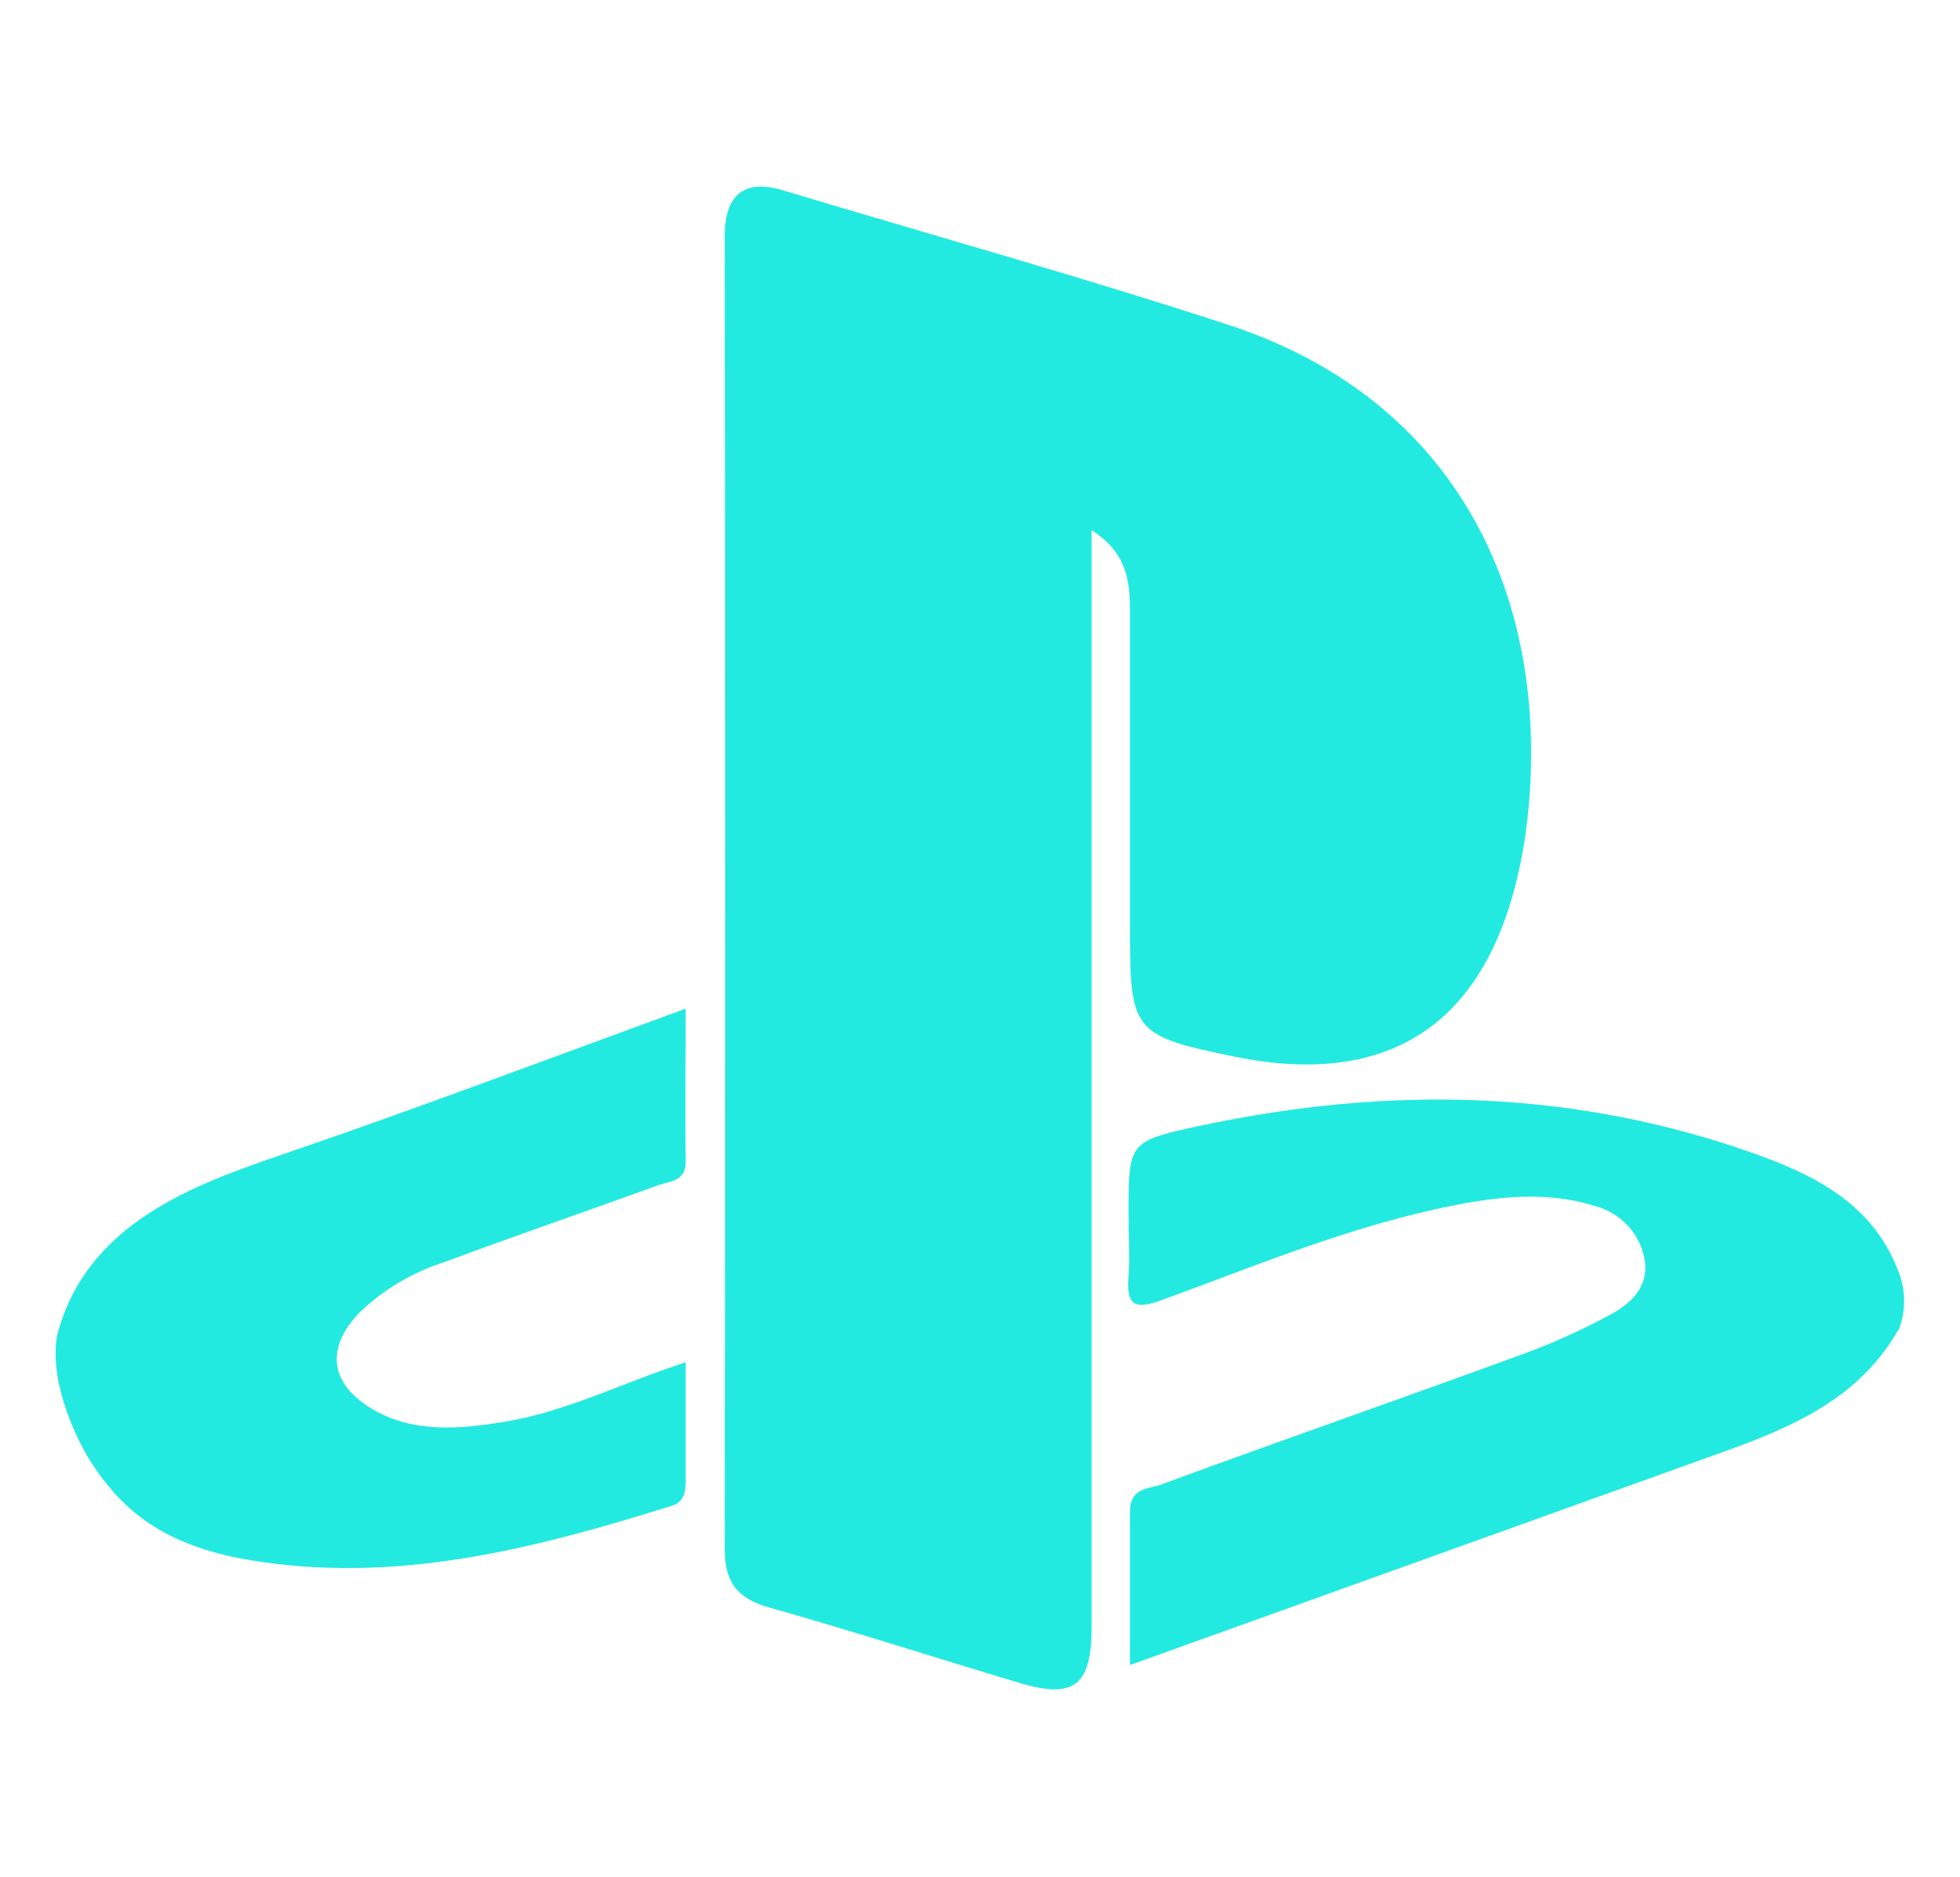
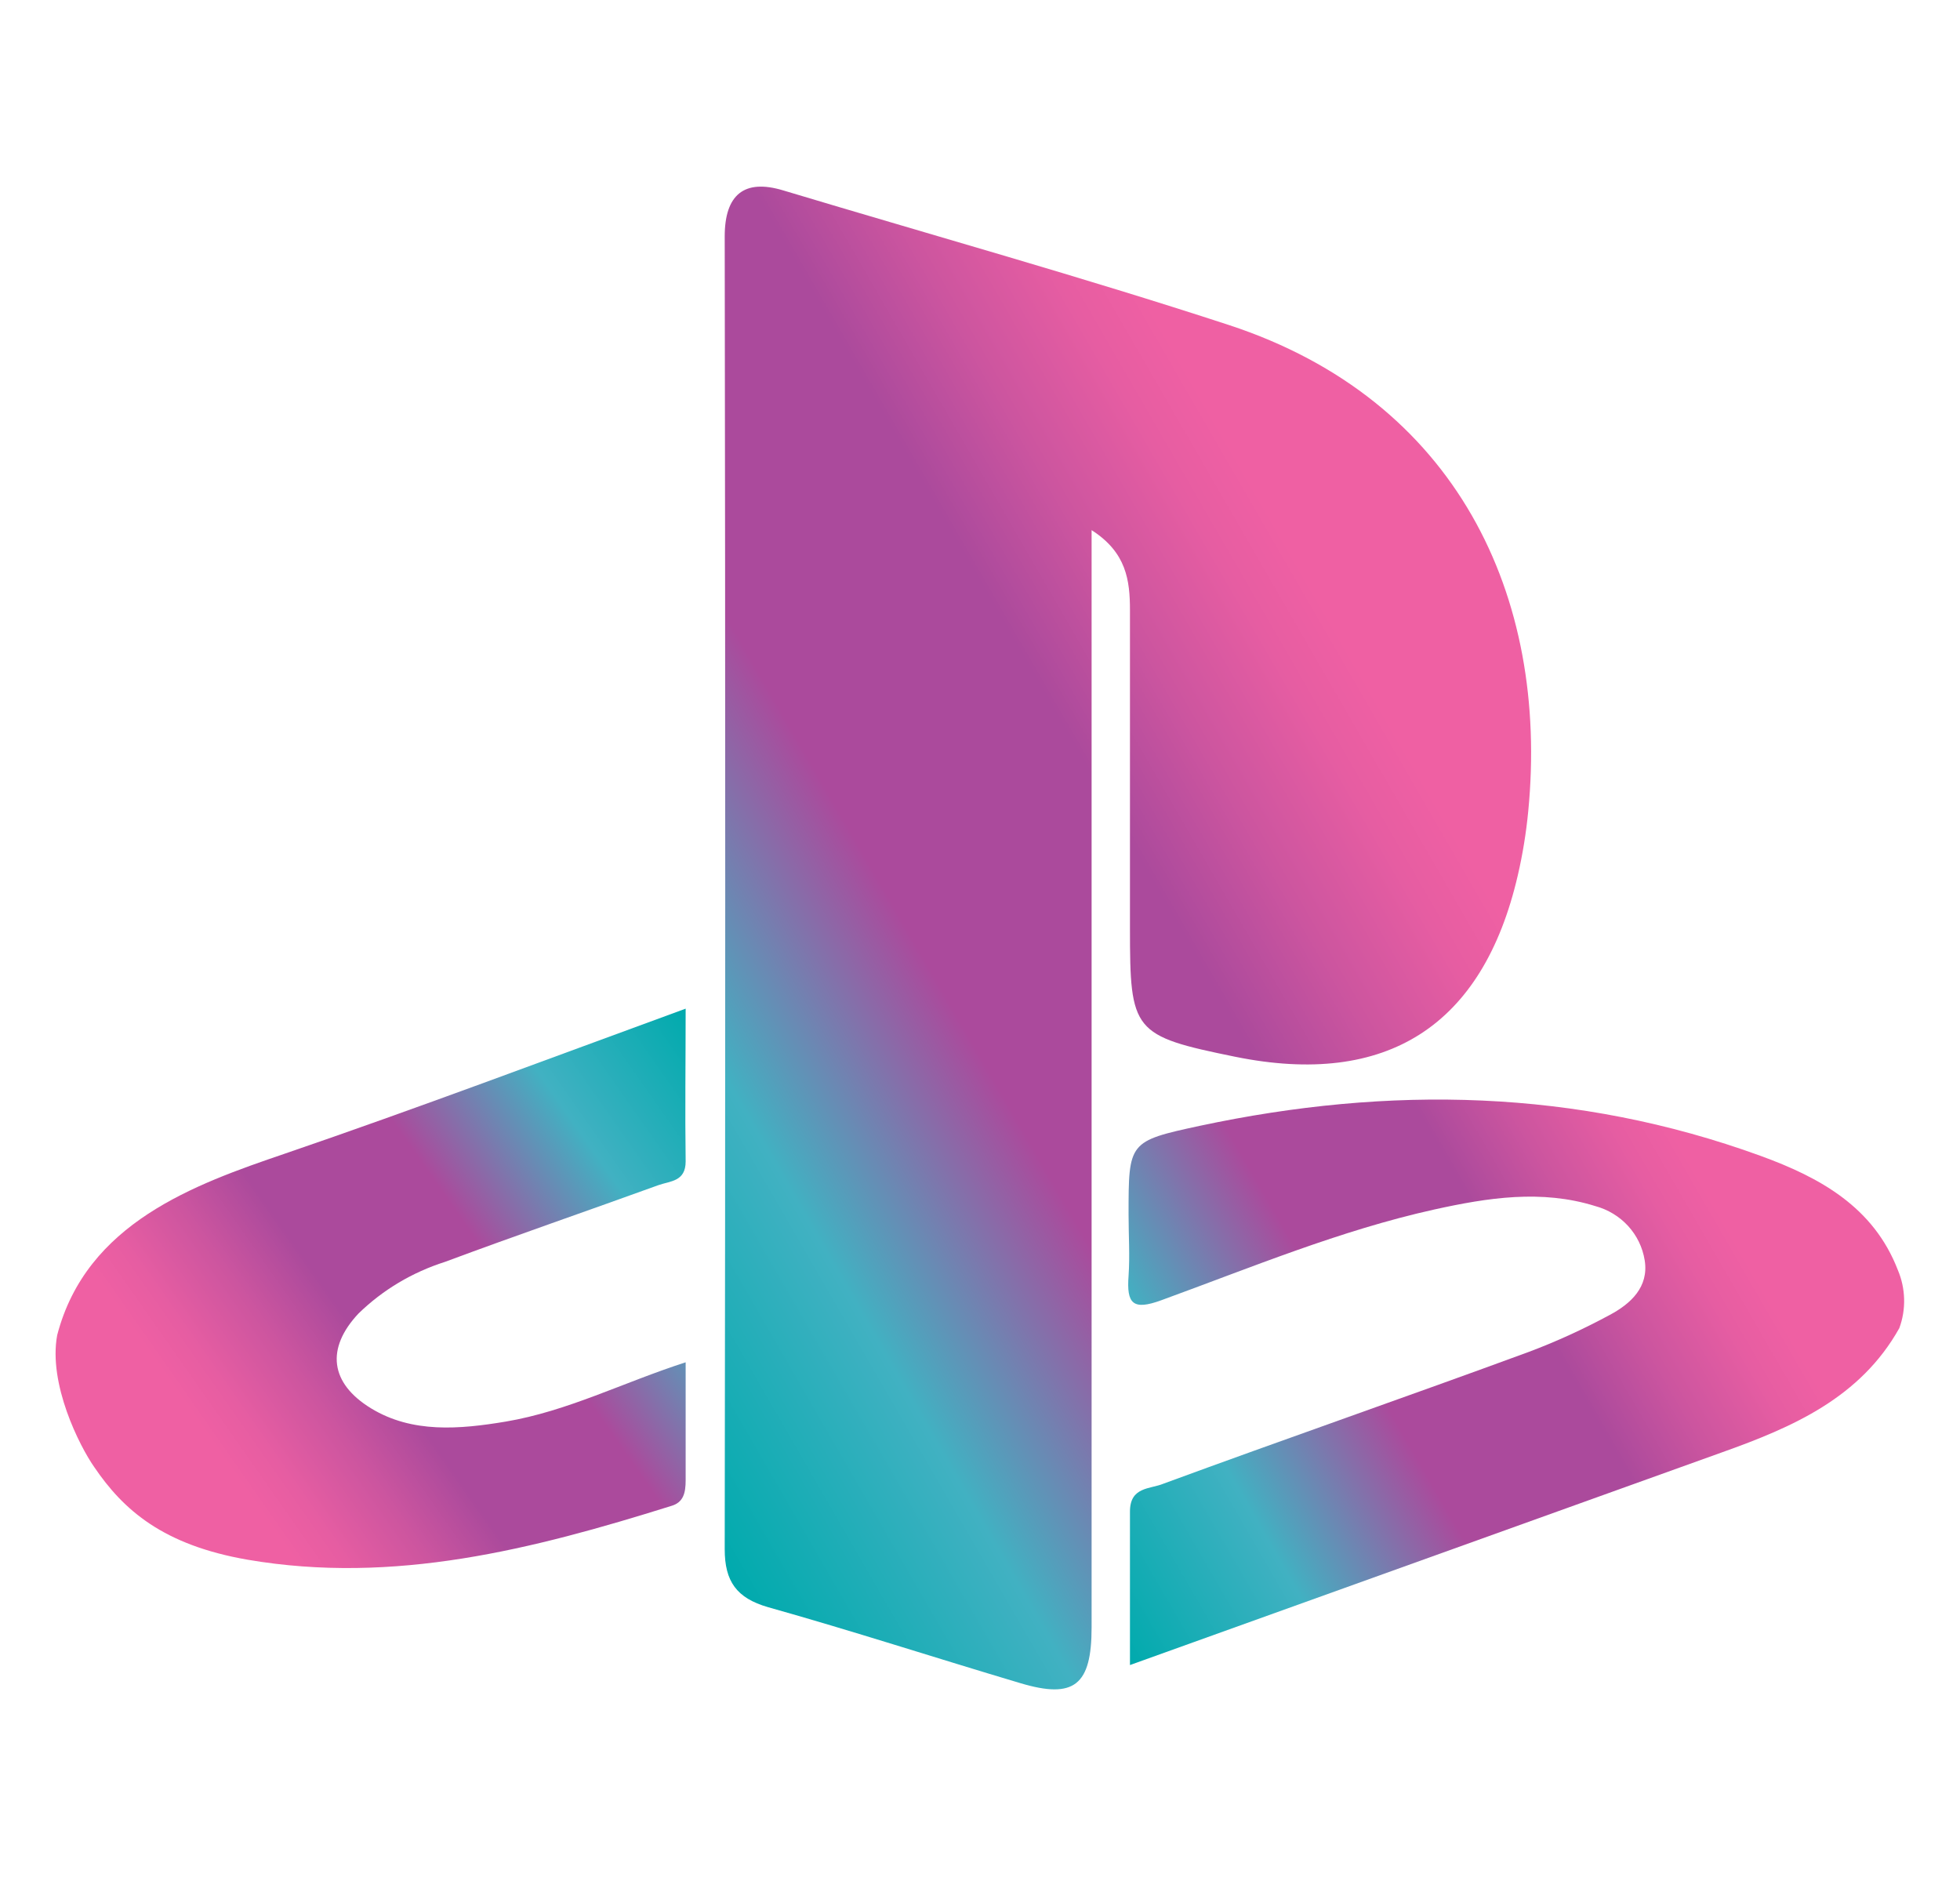
- <svg xmlns="http://www.w3.org/2000/svg" version="1.1" id="Layer_1" x="0px" y="0px" width="281px" height="269px" viewBox="0 0 281 269" style="enable-background:new 0 0 281 269;" xml:space="preserve">
+ <svg xmlns="http://www.w3.org/2000/svg" version="1.1" id="Layer_1" x="0px" y="0px" viewBox="0 0 281 269" style="enable-background:new 0 0 281 269;" xml:space="preserve">
  <style type="text/css">
- 	.st0{fill:#22EAE0;}
+ 	.st0{fill:url(#SVGID_1_);}
+ 	.st1{fill:url(#SVGID_2_);}
+ 	.st2{fill:url(#SVGID_3_);}
</style>
  <g id="graphic-3">
-     <path class="st0" d="M272.3,190.4c-5.6,10-15.3,14.2-25.4,17.8L162,238.7c0-7.8,0-14.9,0-22c0-3.6,2.9-3.2,4.8-4   c17.4-6.4,35-12.5,52.4-18.9c4-1.5,7.9-3.3,11.6-5.3c3-1.6,5.6-4,5-7.8c-0.6-3.8-3.4-6.8-7.1-7.8c-7.7-2.4-15.4-1.2-23.1,0.5   c-13.5,3-26.2,8.3-39.1,13c-4.1,1.5-5,0.5-4.7-3.5c0.2-2.9,0-5.8,0-8.8c0-10.4,0-10.5,10.2-12.7c27.2-5.8,54-5.3,80.4,4.3   c8.5,3.1,16.2,7.3,19.7,16.4C273.2,184.7,273.3,187.7,272.3,190.4z" />
-     <path class="st0" d="M8.2,191.4c4.2-16.1,19.7-21.6,32.6-26c19-6.5,37.8-13.6,57.5-20.8c0,7.7-0.1,14.8,0,21.9   c0,2.9-2.2,2.8-3.9,3.4c-10.2,3.7-20.4,7.2-30.6,11c-4.7,1.5-8.9,4-12.4,7.4c-4.7,5-4.1,10,1.8,13.6c5.9,3.6,12.7,3,19.3,1.9   c8.9-1.5,16.8-5.6,25.8-8.5c0,6,0,11.5,0,16.9c0,1.8-0.3,3.2-2.1,3.7c-19.8,6.2-39.7,11.3-60.7,7.7c-12.1-2.1-17.8-7.1-22-13.3   C11.4,207.3,6.9,198.4,8.2,191.4z" />
-     <path class="st0" d="M156.5,76v157.3c0,8.3-2.5,10.3-10.2,8c-12.1-3.6-24.1-7.5-36.2-10.9c-4.5-1.3-6.2-3.7-6.2-8.3   c0.1-62.7,0.1-125.4,0-188.2c0-6,2.8-8.3,8.4-6.6c21.3,6.4,42.8,12.4,63.9,19.3c32.6,10.7,45.9,38.8,42.9,69.7   c-0.3,3.1-0.8,6.2-1.5,9.2c-5,21.6-18.8,30.4-40.5,26c-14.7-3-15.1-3.6-15.1-18.4c0-15.2,0-30.4,0-45.6   C162,83.2,161.5,79.2,156.5,76z" />
+     <linearGradient id="SVGID_1_" gradientUnits="userSpaceOnUse" x1="150.443" y1="218.683" x2="257.781" y2="156.711">
+       <stop offset="0" style="stop-color:#00AAAD" />
+       <stop offset="0.21" style="stop-color:#41B1C2" />
+       <stop offset="0.408" style="stop-color:#AB4A9C" />
+       <stop offset="0.609" style="stop-color:#AB4A9C" />
+       <stop offset="0.704" style="stop-color:#CC559F" />
+       <stop offset="0.796" style="stop-color:#E65DA2" />
+       <stop offset="0.852" style="stop-color:#EF60A3" />
+       <stop offset="0.967" style="stop-color:#EF60A3" />
+     </linearGradient>
+     <path class="st0" d="M272.3,190.4c-5.6,10-15.3,14.2-25.4,17.8L162,238.7c0-7.8,0-14.9,0-22c0-3.6,2.9-3.2,4.8-4   c17.4-6.4,35-12.5,52.4-18.9c4-1.5,7.9-3.3,11.6-5.3c3-1.6,5.6-4,5-7.8s-3.4-6.8-7.1-7.8c-7.7-2.4-15.4-1.2-23.1,0.5   c-13.5,3-26.2,8.3-39.1,13c-4.1,1.5-5,0.5-4.7-3.5c0.2-2.9,0-5.8,0-8.8c0-10.4,0-10.5,10.2-12.7c27.2-5.8,54-5.3,80.4,4.3   c8.5,3.1,16.2,7.3,19.7,16.4C273.2,184.7,273.3,187.7,272.3,190.4z" />
+     <linearGradient id="SVGID_2_" gradientUnits="userSpaceOnUse" x1="108.987" y1="159.863" x2="21.212" y2="221.323">
+       <stop offset="0" style="stop-color:#00AAAD" />
+       <stop offset="0.21" style="stop-color:#41B1C2" />
+       <stop offset="0.408" style="stop-color:#AB4A9C" />
+       <stop offset="0.609" style="stop-color:#AB4A9C" />
+       <stop offset="0.704" style="stop-color:#CC559F" />
+       <stop offset="0.796" style="stop-color:#E65DA2" />
+       <stop offset="0.852" style="stop-color:#EF60A3" />
+       <stop offset="0.967" style="stop-color:#EF60A3" />
+     </linearGradient>
+     <path class="st1" d="M8.2,191.4c4.2-16.1,19.7-21.6,32.6-26c19-6.5,37.8-13.6,57.5-20.8c0,7.7-0.1,14.8,0,21.9   c0,2.9-2.2,2.8-3.9,3.4c-10.2,3.7-20.4,7.2-30.6,11c-4.7,1.5-8.9,4-12.4,7.4c-4.7,5-4.1,10,1.8,13.6s12.7,3,19.3,1.9   c8.9-1.5,16.8-5.6,25.8-8.5c0,6,0,11.5,0,16.9c0,1.8-0.3,3.2-2.1,3.7c-19.8,6.2-39.7,11.3-60.7,7.7c-12.1-2.1-17.8-7.1-22-13.3   C11.4,207.3,6.9,198.4,8.2,191.4z" />
+     <linearGradient id="SVGID_3_" gradientUnits="userSpaceOnUse" x1="71.219" y1="168.511" x2="217.033" y2="84.325">
+       <stop offset="0" style="stop-color:#00AAAD" />
+       <stop offset="0.21" style="stop-color:#41B1C2" />
+       <stop offset="0.408" style="stop-color:#AB4A9C" />
+       <stop offset="0.609" style="stop-color:#AB4A9C" />
+       <stop offset="0.704" style="stop-color:#CC559F" />
+       <stop offset="0.796" style="stop-color:#E65DA2" />
+       <stop offset="0.852" style="stop-color:#EF60A3" />
+       <stop offset="0.967" style="stop-color:#EF60A3" />
+     </linearGradient>
+     <path class="st2" d="M156.5,76v157.3c0,8.3-2.5,10.3-10.2,8c-12.1-3.6-24.1-7.5-36.2-10.9c-4.5-1.3-6.2-3.7-6.2-8.3   c0.1-62.7,0.1-125.4,0-188.2c0-6,2.8-8.3,8.4-6.6c21.3,6.4,42.8,12.4,63.9,19.3c32.6,10.7,45.9,38.8,42.9,69.7   c-0.3,3.1-0.8,6.2-1.5,9.2c-5,21.6-18.8,30.4-40.5,26c-14.7-3-15.1-3.6-15.1-18.4c0-15.2,0-30.4,0-45.6   C162,83.2,161.5,79.2,156.5,76z" />
  </g>
</svg>
